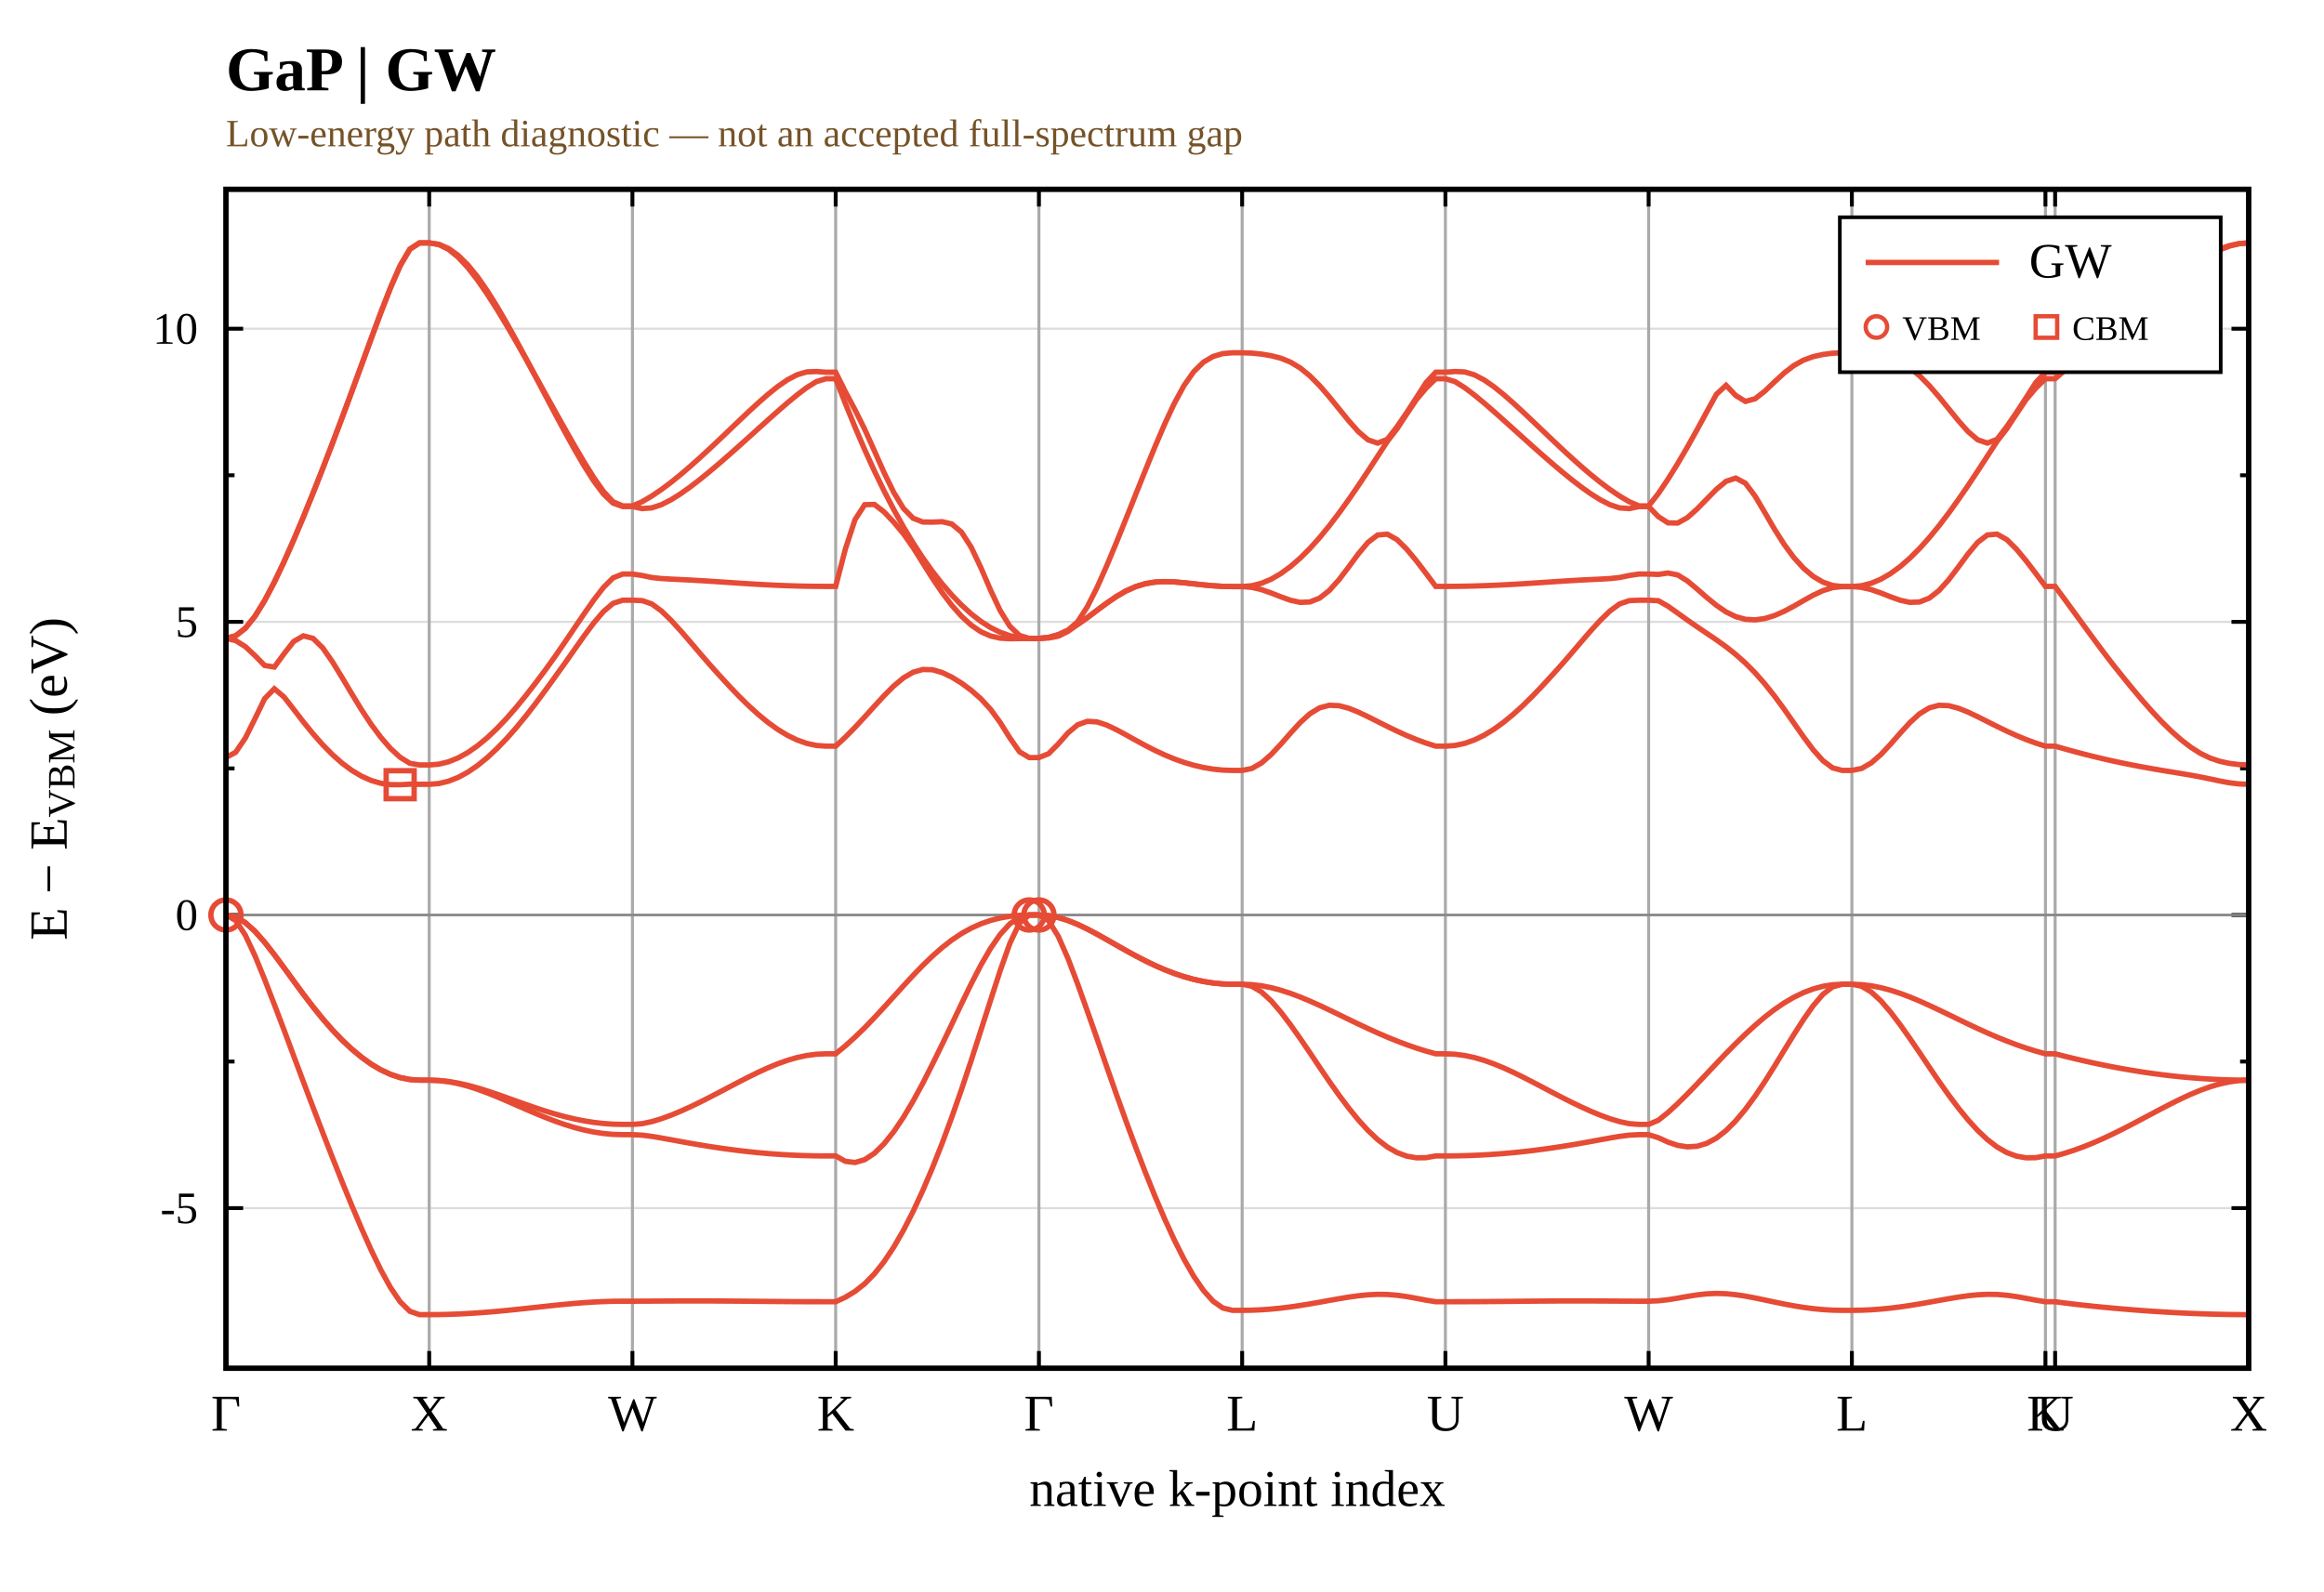
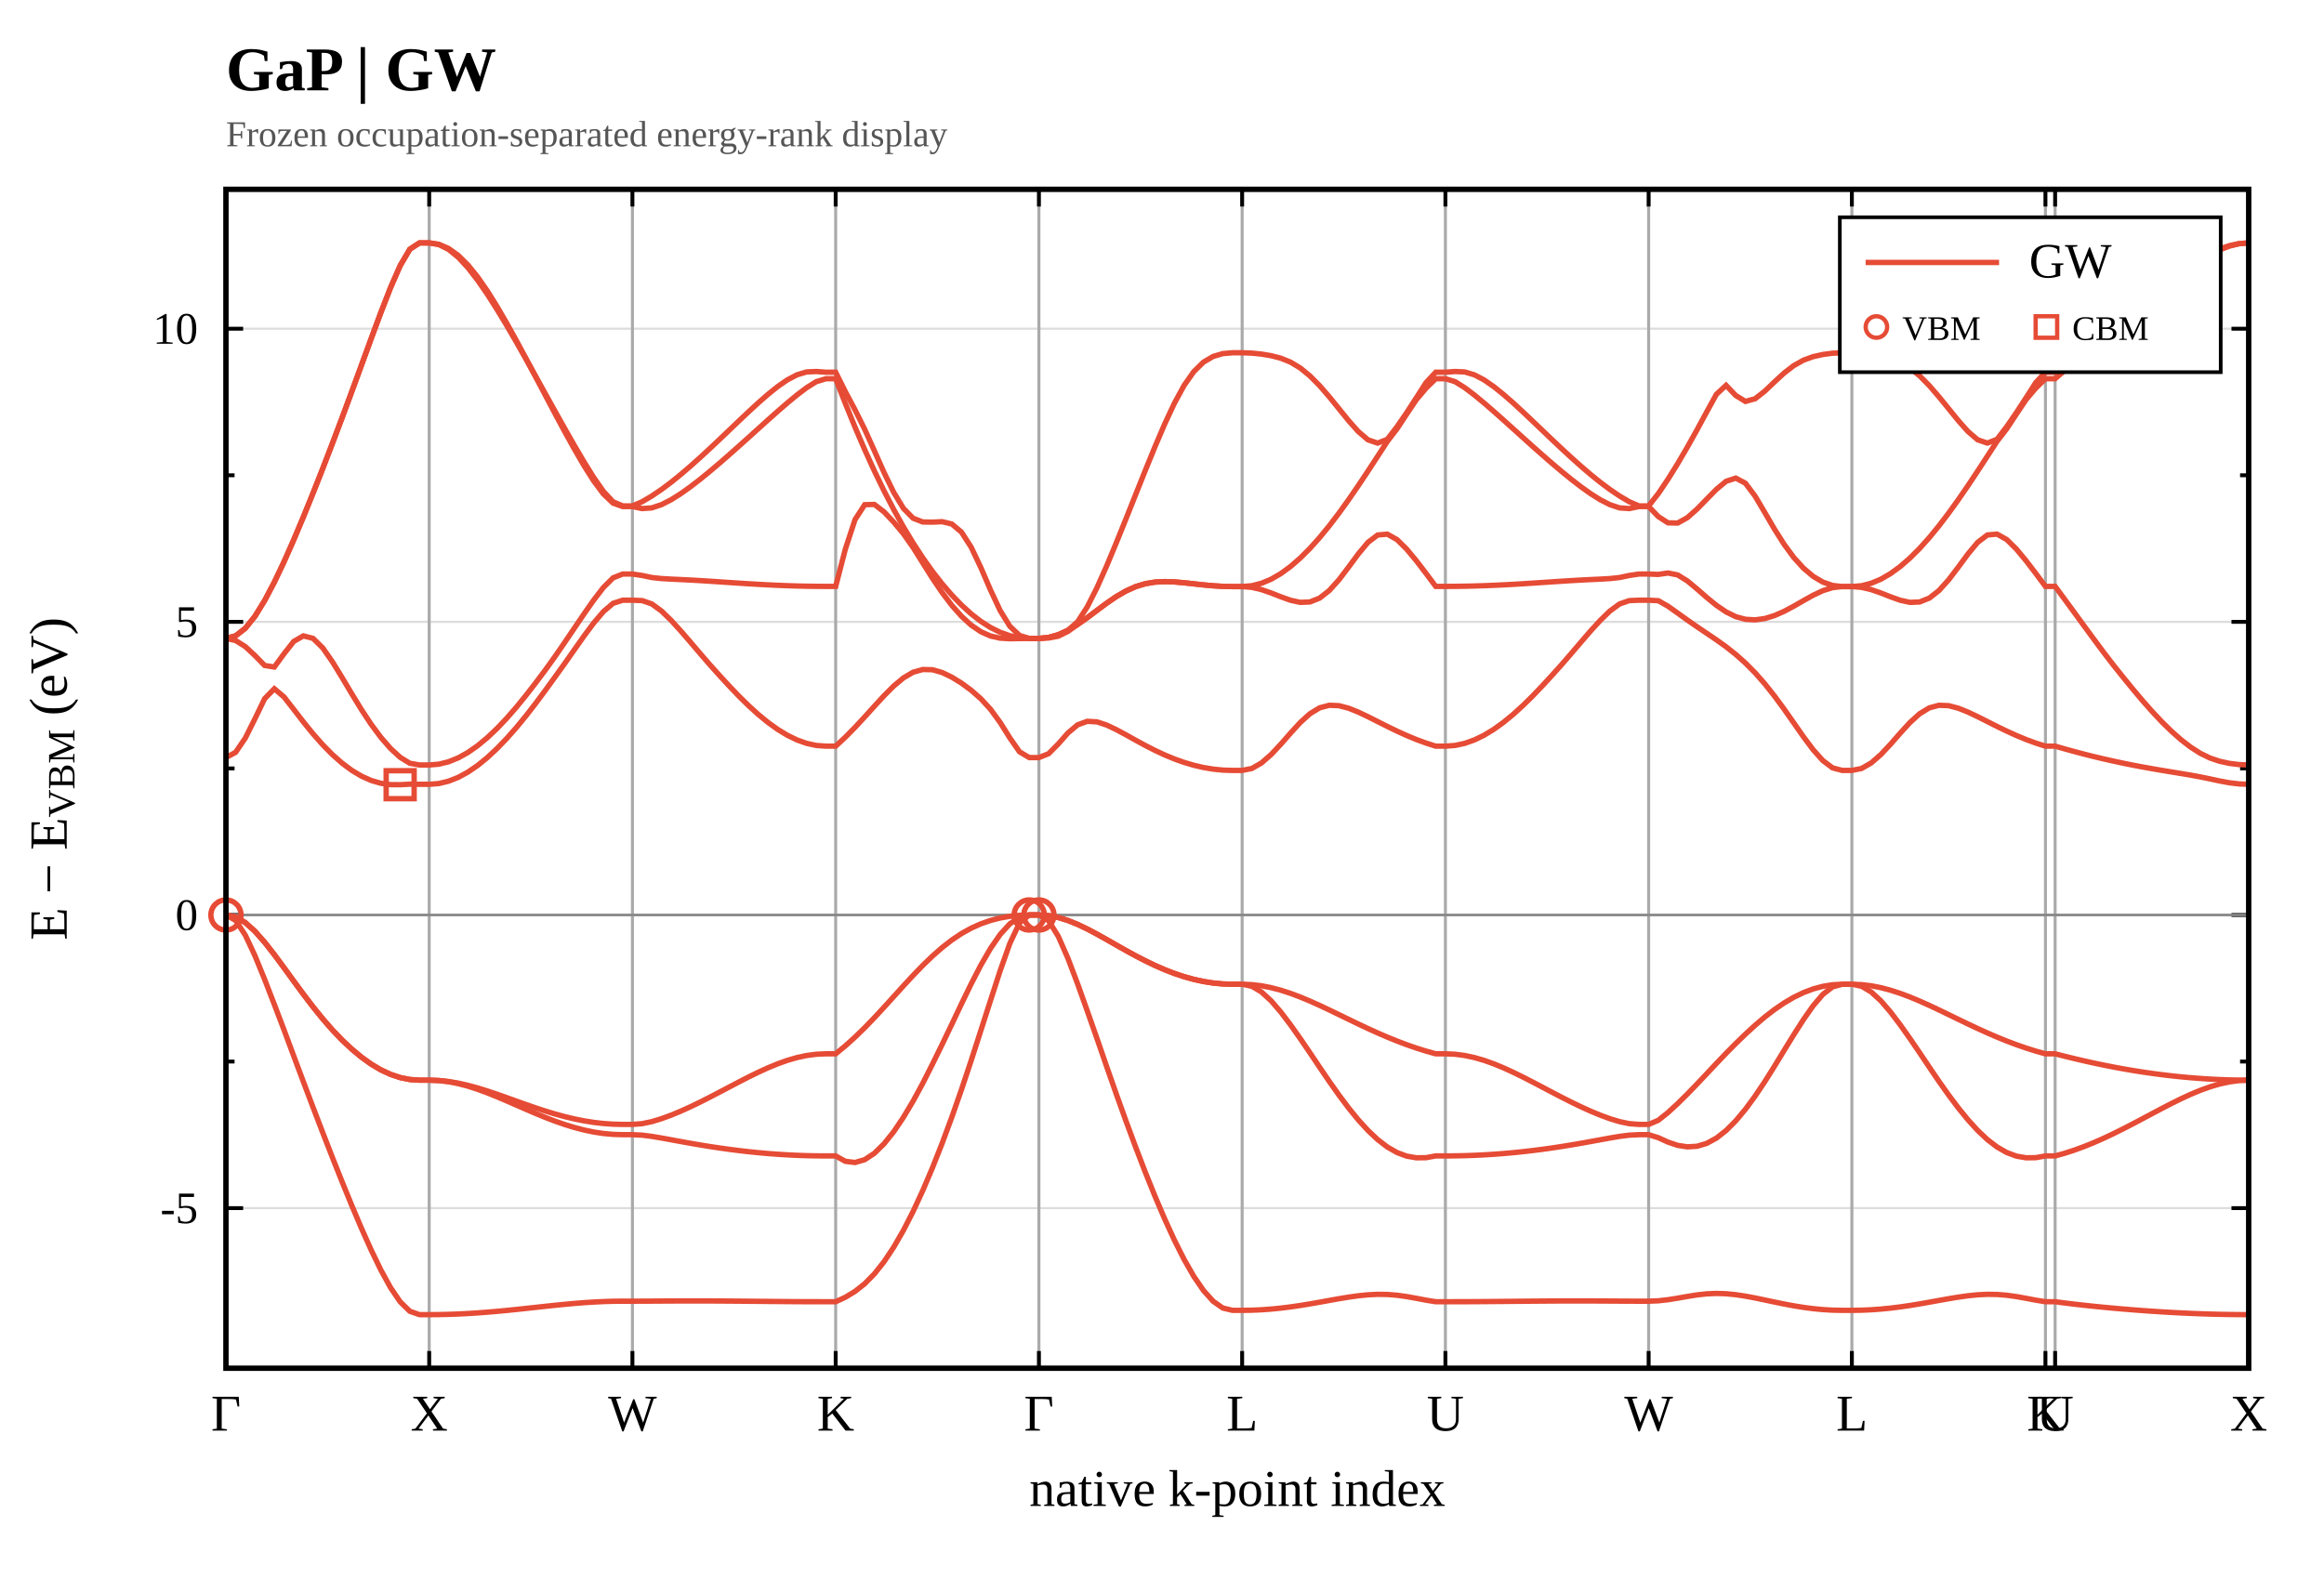
<svg xmlns="http://www.w3.org/2000/svg" width="1080" height="740" viewBox="0 0 1080 740">
  <rect width="100%" height="100%" fill="white" />
  <text x="105" y="42" font-family="Times New Roman, DejaVu Serif, serif" font-size="29" font-weight="bold">GaP | GW</text>
  <defs>
    <clipPath id="frontier-clip">
      <rect x="105" y="88" width="940" height="548" />
    </clipPath>
  </defs>
-   <text id="diagnostic-warning" x="105" y="68" font-family="Times New Roman, DejaVu Serif, serif" font-size="18" fill="#755328">Low-energy path diagnostic — not an accepted full-spectrum gap</text>
+   <text x="105" y="68" font-family="Times New Roman, DejaVu Serif, serif" font-size="17" fill="#555555">Frozen occupation-separated energy-rank display</text>
  <line x1="105" y1="561.574" x2="1045" y2="561.574" stroke="#dddddd" stroke-width="1" />
  <text x="92" y="568.574" text-anchor="end" font-family="Times New Roman, DejaVu Serif, serif" font-size="21">-5</text>
  <line x1="105" y1="561.574" x2="113" y2="561.574" stroke="black" stroke-width="1.8" />
  <line x1="1045" y1="561.574" x2="1037" y2="561.574" stroke="black" stroke-width="1.8" />
  <line x1="105" y1="493.444" x2="109" y2="493.444" stroke="black" stroke-width="1.8" />
  <line x1="1045" y1="493.444" x2="1041" y2="493.444" stroke="black" stroke-width="1.8" />
  <line x1="105" y1="425.315" x2="1045" y2="425.315" stroke="#dddddd" stroke-width="1" />
  <text x="92" y="432.315" text-anchor="end" font-family="Times New Roman, DejaVu Serif, serif" font-size="21">0</text>
  <line x1="105" y1="425.315" x2="113" y2="425.315" stroke="black" stroke-width="1.8" />
  <line x1="1045" y1="425.315" x2="1037" y2="425.315" stroke="black" stroke-width="1.8" />
  <line x1="105" y1="357.185" x2="109" y2="357.185" stroke="black" stroke-width="1.8" />
  <line x1="1045" y1="357.185" x2="1041" y2="357.185" stroke="black" stroke-width="1.8" />
  <line x1="105" y1="289.055" x2="1045" y2="289.055" stroke="#dddddd" stroke-width="1" />
  <text x="92" y="296.055" text-anchor="end" font-family="Times New Roman, DejaVu Serif, serif" font-size="21">5</text>
  <line x1="105" y1="289.055" x2="113" y2="289.055" stroke="black" stroke-width="1.8" />
  <line x1="1045" y1="289.055" x2="1037" y2="289.055" stroke="black" stroke-width="1.8" />
  <line x1="105" y1="220.926" x2="109" y2="220.926" stroke="black" stroke-width="1.8" />
  <line x1="1045" y1="220.926" x2="1041" y2="220.926" stroke="black" stroke-width="1.8" />
  <line x1="105" y1="152.796" x2="1045" y2="152.796" stroke="#dddddd" stroke-width="1" />
  <text x="92" y="159.796" text-anchor="end" font-family="Times New Roman, DejaVu Serif, serif" font-size="21">10</text>
  <line x1="105" y1="152.796" x2="113" y2="152.796" stroke="black" stroke-width="1.8" />
  <line x1="1045" y1="152.796" x2="1037" y2="152.796" stroke="black" stroke-width="1.8" />
  <line x1="105.000" y1="88" x2="105.000" y2="636" stroke="#aaaaaa" stroke-width="1.4" />
  <text x="105.000" y="665" text-anchor="middle" font-family="Times New Roman, DejaVu Serif, serif" font-size="24">Γ</text>
  <line x1="105.000" y1="88" x2="105.000" y2="96" stroke="black" stroke-width="1.8" />
  <line x1="105.000" y1="636" x2="105.000" y2="628" stroke="black" stroke-width="1.8" />
  <line x1="199.450" y1="88" x2="199.450" y2="636" stroke="#aaaaaa" stroke-width="1.4" />
  <text x="199.450" y="665" text-anchor="middle" font-family="Times New Roman, DejaVu Serif, serif" font-size="24">X</text>
  <line x1="199.450" y1="88" x2="199.450" y2="96" stroke="black" stroke-width="1.8" />
  <line x1="199.450" y1="636" x2="199.450" y2="628" stroke="black" stroke-width="1.8" />
  <line x1="293.900" y1="88" x2="293.900" y2="636" stroke="#aaaaaa" stroke-width="1.4" />
  <text x="293.900" y="665" text-anchor="middle" font-family="Times New Roman, DejaVu Serif, serif" font-size="24">W</text>
  <line x1="293.900" y1="88" x2="293.900" y2="96" stroke="black" stroke-width="1.8" />
  <line x1="293.900" y1="636" x2="293.900" y2="628" stroke="black" stroke-width="1.8" />
  <line x1="388.349" y1="88" x2="388.349" y2="636" stroke="#aaaaaa" stroke-width="1.4" />
  <text x="388.349" y="665" text-anchor="middle" font-family="Times New Roman, DejaVu Serif, serif" font-size="24">K</text>
  <line x1="388.349" y1="88" x2="388.349" y2="96" stroke="black" stroke-width="1.8" />
  <line x1="388.349" y1="636" x2="388.349" y2="628" stroke="black" stroke-width="1.8" />
  <line x1="482.799" y1="88" x2="482.799" y2="636" stroke="#aaaaaa" stroke-width="1.4" />
  <text x="482.799" y="665" text-anchor="middle" font-family="Times New Roman, DejaVu Serif, serif" font-size="24">Γ</text>
  <line x1="482.799" y1="88" x2="482.799" y2="96" stroke="black" stroke-width="1.8" />
  <line x1="482.799" y1="636" x2="482.799" y2="628" stroke="black" stroke-width="1.8" />
  <line x1="577.249" y1="88" x2="577.249" y2="636" stroke="#aaaaaa" stroke-width="1.4" />
  <text x="577.249" y="665" text-anchor="middle" font-family="Times New Roman, DejaVu Serif, serif" font-size="24">L</text>
  <line x1="577.249" y1="88" x2="577.249" y2="96" stroke="black" stroke-width="1.8" />
  <line x1="577.249" y1="636" x2="577.249" y2="628" stroke="black" stroke-width="1.8" />
  <line x1="671.699" y1="88" x2="671.699" y2="636" stroke="#aaaaaa" stroke-width="1.4" />
  <text x="671.699" y="665" text-anchor="middle" font-family="Times New Roman, DejaVu Serif, serif" font-size="24">U</text>
  <line x1="671.699" y1="88" x2="671.699" y2="96" stroke="black" stroke-width="1.8" />
  <line x1="671.699" y1="636" x2="671.699" y2="628" stroke="black" stroke-width="1.8" />
  <line x1="766.148" y1="88" x2="766.148" y2="636" stroke="#aaaaaa" stroke-width="1.4" />
  <text x="766.148" y="665" text-anchor="middle" font-family="Times New Roman, DejaVu Serif, serif" font-size="24">W</text>
  <line x1="766.148" y1="88" x2="766.148" y2="96" stroke="black" stroke-width="1.8" />
  <line x1="766.148" y1="636" x2="766.148" y2="628" stroke="black" stroke-width="1.8" />
  <line x1="860.598" y1="88" x2="860.598" y2="636" stroke="#aaaaaa" stroke-width="1.4" />
  <text x="860.598" y="665" text-anchor="middle" font-family="Times New Roman, DejaVu Serif, serif" font-size="24">L</text>
  <line x1="860.598" y1="88" x2="860.598" y2="96" stroke="black" stroke-width="1.8" />
  <line x1="860.598" y1="636" x2="860.598" y2="628" stroke="black" stroke-width="1.8" />
  <line x1="950.550" y1="88" x2="950.550" y2="636" stroke="#aaaaaa" stroke-width="1.4" />
  <text x="950.550" y="665" text-anchor="middle" font-family="Times New Roman, DejaVu Serif, serif" font-size="24">K</text>
  <line x1="950.550" y1="88" x2="950.550" y2="96" stroke="black" stroke-width="1.8" />
  <line x1="950.550" y1="636" x2="950.550" y2="628" stroke="black" stroke-width="1.8" />
  <line x1="955.048" y1="88" x2="955.048" y2="636" stroke="#aaaaaa" stroke-width="1.4" />
  <text x="955.048" y="665" text-anchor="middle" font-family="Times New Roman, DejaVu Serif, serif" font-size="24">U</text>
  <line x1="955.048" y1="88" x2="955.048" y2="96" stroke="black" stroke-width="1.8" />
  <line x1="955.048" y1="636" x2="955.048" y2="628" stroke="black" stroke-width="1.8" />
  <line x1="1045.000" y1="88" x2="1045.000" y2="636" stroke="#aaaaaa" stroke-width="1.4" />
  <text x="1045.000" y="665" text-anchor="middle" font-family="Times New Roman, DejaVu Serif, serif" font-size="24">X</text>
  <line x1="1045.000" y1="88" x2="1045.000" y2="96" stroke="black" stroke-width="1.8" />
  <line x1="1045.000" y1="636" x2="1045.000" y2="628" stroke="black" stroke-width="1.8" />
  <line x1="105" y1="425.315" x2="1045" y2="425.315" stroke="#888888" stroke-width="1.2" />
  <path id="GW-rank-1" d="M105.000,425.315 L109.498,427.827 L113.995,434.681 L118.493,444.280 L122.990,455.287 L127.488,466.918 L131.986,478.737 L136.483,490.820 L140.981,502.841 L145.478,514.736 L149.976,526.474 L154.474,538.020 L158.971,549.330 L163.469,560.336 L167.967,570.940 L172.464,580.994 L176.962,590.282 L181.459,598.477 L185.957,605.103 L190.455,609.521 L194.952,611.091 L199.450,611.091 L203.947,611.058 L208.445,610.958 L212.943,610.794 L217.440,610.568 L221.938,610.285 L226.435,609.947 L230.933,609.563 L235.431,609.137 L239.928,608.680 L244.426,608.201 L248.923,607.710 L253.421,607.220 L257.919,606.743 L262.416,606.293 L266.914,605.882 L271.411,605.524 L275.909,605.232 L280.407,605.015 L284.904,604.881 L289.402,604.836 L293.900,604.836 L298.397,604.826 L302.895,604.804 L307.392,604.776 L311.890,604.751 L316.388,604.732 L320.885,604.722 L325.383,604.722 L329.880,604.734 L334.378,604.755 L338.876,604.784 L343.373,604.820 L347.871,604.860 L352.368,604.903 L356.866,604.945 L361.364,604.984 L365.861,605.019 L370.359,605.049 L374.856,605.071 L379.354,605.084 L383.852,605.089 L388.349,605.089 L392.847,603.010 L397.344,600.290 L401.842,596.718 L406.340,592.137 L410.837,586.470 L415.335,579.713 L419.833,571.907 L424.330,563.116 L428.828,553.402 L433.325,542.827 L437.823,531.443 L442.321,519.303 L446.818,506.460 L451.316,492.978 L455.813,479.016 L460.311,465.031 L464.809,451.171 L469.306,438.508 L473.804,428.968 L478.301,425.315 L482.799,425.315 L487.297,427.974 L491.794,435.236 L496.292,445.490 L500.789,457.350 L505.287,469.950 L509.785,482.749 L514.282,495.775 L518.780,508.613 L523.278,521.139 L527.775,533.282 L532.273,544.970 L536.770,556.128 L541.268,566.667 L545.766,576.475 L550.263,585.406 L554.761,593.274 L559.258,599.848 L563.756,604.854 L568.254,608.010 L572.751,609.092 L577.249,609.092 L581.746,609.025 L586.244,608.827 L590.742,608.500 L595.239,608.052 L599.737,607.493 L604.234,606.836 L608.732,606.100 L613.230,605.309 L617.727,604.493 L622.225,603.691 L626.722,602.949 L631.220,602.321 L635.718,601.868 L640.215,601.650 L644.713,601.713 L649.211,602.072 L653.708,602.698 L658.206,603.505 L662.703,604.358 L667.201,605.089 L671.699,605.089 L676.196,605.085 L680.694,605.072 L685.191,605.050 L689.689,605.021 L694.187,604.986 L698.684,604.947 L703.182,604.905 L707.679,604.862 L712.177,604.822 L716.675,604.786 L721.172,604.756 L725.670,604.734 L730.167,604.723 L734.665,604.722 L739.163,604.732 L743.660,604.751 L748.158,604.776 L752.656,604.803 L757.153,604.826 L761.651,604.836 L766.148,604.836 L770.646,604.657 L775.144,604.155 L779.641,603.433 L784.139,602.634 L788.636,601.919 L793.134,601.422 L797.632,601.231 L802.129,601.372 L806.627,601.815 L811.124,602.499 L815.622,603.345 L820.120,604.278 L824.617,605.232 L829.115,606.151 L833.612,606.991 L838.110,607.718 L842.608,608.307 L847.105,608.740 L851.603,609.003 L856.100,609.092 L860.598,609.092 L865.096,609.026 L869.593,608.827 L874.091,608.501 L878.589,608.052 L883.086,607.492 L887.584,606.835 L892.081,606.098 L896.579,605.305 L901.077,604.489 L905.574,603.687 L910.072,602.944 L914.569,602.317 L919.067,601.866 L923.565,601.648 L928.062,601.712 L932.560,602.071 L937.057,602.698 L941.555,603.506 L946.053,604.358 L950.550,605.089 L955.048,605.089 L959.545,605.677 L964.043,606.223 L968.541,606.732 L973.038,607.209 L977.536,607.656 L982.033,608.076 L986.531,608.470 L991.029,608.839 L995.526,609.182 L1000.024,609.500 L1004.522,609.792 L1009.019,610.057 L1013.517,610.294 L1018.014,610.501 L1022.512,610.679 L1027.010,610.826 L1031.507,610.941 L1036.005,611.024 L1040.502,611.074 L1045.000,611.091" fill="none" stroke="#E64B35" stroke-width="2.5" clip-path="url(#frontier-clip)" />
  <path id="GW-rank-2" d="M105.000,425.315 L109.498,426.232 L113.995,428.868 L118.493,432.920 L122.990,438.003 L127.488,443.747 L131.986,449.836 L136.483,456.027 L140.981,462.136 L145.478,468.028 L149.976,473.597 L154.474,478.758 L158.971,483.446 L163.469,487.656 L167.967,491.399 L172.464,494.629 L176.962,497.300 L181.459,499.392 L185.957,500.893 L190.455,501.796 L194.952,502.097 L199.450,502.097 L203.947,502.282 L208.445,502.828 L212.943,503.712 L217.440,504.899 L221.938,506.345 L226.435,508.000 L230.933,509.810 L235.431,511.723 L239.928,513.687 L244.426,515.655 L248.923,517.581 L253.421,519.424 L257.919,521.146 L262.416,522.714 L266.914,524.096 L271.411,525.265 L275.909,526.200 L280.407,526.882 L284.904,527.296 L289.402,527.435 L293.900,527.435 L298.397,527.654 L302.895,528.230 L307.392,528.987 L311.890,529.807 L316.388,530.635 L320.885,531.441 L325.383,532.213 L329.880,532.942 L334.378,533.621 L338.876,534.249 L343.373,534.823 L347.871,535.340 L352.368,535.799 L356.866,536.199 L361.364,536.538 L365.861,536.818 L370.359,537.035 L374.856,537.191 L379.354,537.284 L383.852,537.316 L388.349,537.316 L392.847,539.816 L397.344,540.364 L401.842,539.053 L406.340,536.079 L410.837,531.669 L415.335,526.039 L419.833,519.374 L424.330,511.830 L428.828,503.544 L433.325,494.658 L437.823,485.485 L442.321,476.099 L446.818,466.612 L451.316,457.353 L455.813,448.652 L460.311,440.860 L464.809,434.338 L469.306,429.416 L473.804,426.354 L478.301,425.315 L482.799,425.315 L487.297,425.611 L491.794,426.481 L496.292,427.867 L500.789,429.684 L505.287,431.835 L509.785,434.218 L514.282,436.736 L518.780,439.304 L523.278,441.847 L527.775,444.306 L532.273,446.634 L536.770,448.793 L541.268,450.754 L545.766,452.494 L550.263,453.996 L554.761,455.244 L559.258,456.227 L563.756,456.936 L568.254,457.364 L572.751,457.507 L577.249,457.507 L581.746,458.435 L586.244,461.109 L590.742,465.241 L595.239,470.462 L599.737,476.403 L604.234,482.751 L608.732,489.347 L613.230,496.059 L617.727,502.667 L622.225,509.024 L626.722,515.017 L631.220,520.537 L635.718,525.473 L640.215,529.713 L644.713,533.160 L649.211,535.738 L653.708,537.410 L658.206,538.188 L662.703,538.128 L667.201,537.316 L671.699,537.316 L676.196,537.285 L680.694,537.191 L685.191,537.036 L689.689,536.818 L694.187,536.539 L698.684,536.200 L703.182,535.800 L707.679,535.341 L712.177,534.823 L716.675,534.250 L721.172,533.622 L725.670,532.942 L730.167,532.213 L734.665,531.442 L739.163,530.635 L743.660,529.807 L748.158,528.987 L752.656,528.230 L757.153,527.654 L761.651,527.435 L766.148,527.435 L770.646,528.843 L775.144,530.889 L779.641,532.401 L784.139,533.098 L788.636,532.825 L793.134,531.484 L797.632,529.040 L802.129,525.522 L806.627,521.013 L811.124,515.632 L815.622,509.513 L820.120,502.799 L824.617,495.643 L829.115,488.254 L833.612,480.945 L838.110,473.910 L842.608,467.491 L847.105,462.234 L851.603,458.739 L856.100,457.507 L860.598,457.507 L865.096,458.434 L869.593,461.108 L874.091,465.241 L878.589,470.462 L883.086,476.403 L887.584,482.751 L892.081,489.347 L896.579,496.060 L901.077,502.668 L905.574,509.024 L910.072,515.017 L914.569,520.537 L919.067,525.471 L923.565,529.712 L928.062,533.158 L932.560,535.736 L937.057,537.408 L941.555,538.187 L946.053,538.128 L950.550,537.316 L955.048,537.316 L959.545,536.056 L964.043,534.596 L968.541,532.947 L973.038,531.124 L977.536,529.142 L982.033,527.023 L986.531,524.790 L991.029,522.471 L995.526,520.096 L1000.024,517.698 L1004.522,515.315 L1009.019,512.990 L1013.517,510.766 L1018.014,508.693 L1022.512,506.822 L1027.010,505.201 L1031.507,503.881 L1036.005,502.903 L1040.502,502.301 L1045.000,502.097" fill="none" stroke="#E64B35" stroke-width="2.5" clip-path="url(#frontier-clip)" />
  <path id="GW-rank-3" d="M105.000,425.315 L109.498,426.232 L113.995,428.868 L118.493,432.919 L122.990,438.003 L127.488,443.747 L131.986,449.836 L136.483,456.027 L140.981,462.136 L145.478,468.027 L149.976,473.597 L154.474,478.758 L158.971,483.445 L163.469,487.656 L167.967,491.399 L172.464,494.629 L176.962,497.300 L181.459,499.391 L185.957,500.892 L190.455,501.796 L194.952,502.097 L199.450,502.097 L203.947,502.255 L208.445,502.722 L212.943,503.475 L217.440,504.484 L221.938,505.708 L226.435,507.100 L230.933,508.613 L235.431,510.200 L239.928,511.816 L244.426,513.420 L248.923,514.975 L253.421,516.448 L257.919,517.811 L262.416,519.039 L266.914,520.112 L271.411,521.012 L275.909,521.726 L280.407,522.243 L284.904,522.557 L289.402,522.662 L293.900,522.662 L298.397,522.319 L302.895,521.374 L307.392,520.011 L311.890,518.360 L316.388,516.492 L320.885,514.454 L325.383,512.280 L329.880,510.006 L334.378,507.665 L338.876,505.296 L343.373,502.935 L347.871,500.629 L352.368,498.423 L356.866,496.367 L361.364,494.511 L365.861,492.907 L370.359,491.602 L374.856,490.637 L379.354,490.045 L383.852,489.845 L388.349,489.845 L392.847,486.148 L397.344,482.103 L401.842,477.727 L406.340,473.064 L410.837,468.201 L415.335,463.236 L419.833,458.272 L424.330,453.413 L428.828,448.761 L433.325,444.415 L437.823,440.460 L442.321,436.958 L446.818,433.948 L451.316,431.443 L455.813,429.425 L460.311,427.861 L464.809,426.708 L469.306,425.921 L473.804,425.464 L478.301,425.315 L482.799,425.315 L487.297,425.611 L491.794,426.481 L496.292,427.867 L500.789,429.684 L505.287,431.835 L509.785,434.218 L514.282,436.736 L518.780,439.303 L523.278,441.847 L527.775,444.306 L532.273,446.634 L536.770,448.793 L541.268,450.754 L545.766,452.494 L550.263,453.996 L554.761,455.244 L559.258,456.227 L563.756,456.936 L568.254,457.364 L572.751,457.507 L577.249,457.507 L581.746,457.688 L586.244,458.227 L590.742,459.105 L595.239,460.293 L599.737,461.755 L604.234,463.447 L608.732,465.326 L613.230,467.347 L617.727,469.463 L622.225,471.634 L626.722,473.820 L631.220,475.988 L635.718,478.105 L640.215,480.144 L644.713,482.085 L649.211,483.911 L653.708,485.612 L658.206,487.176 L662.703,488.591 L667.201,489.845 L671.699,489.845 L676.196,490.044 L680.694,490.636 L685.191,491.600 L689.689,492.904 L694.187,494.509 L698.684,496.364 L703.182,498.421 L707.679,500.628 L712.177,502.934 L716.675,505.295 L721.172,507.665 L725.670,510.006 L730.167,512.281 L734.665,514.454 L739.163,516.493 L743.660,518.361 L748.158,520.012 L752.656,521.374 L757.153,522.319 L761.651,522.662 L766.148,522.662 L770.646,520.742 L775.144,517.143 L779.641,513.000 L784.139,508.546 L788.636,503.894 L793.134,499.129 L797.632,494.340 L802.129,489.629 L806.627,485.082 L811.124,480.723 L815.622,476.592 L820.120,472.756 L824.617,469.277 L829.115,466.201 L833.612,463.565 L838.110,461.391 L842.608,459.693 L847.105,458.479 L851.603,457.750 L856.100,457.507 L860.598,457.507 L865.096,457.688 L869.593,458.227 L874.091,459.105 L878.589,460.293 L883.086,461.754 L887.584,463.447 L892.081,465.327 L896.579,467.347 L901.077,469.464 L905.574,471.635 L910.072,473.821 L914.569,475.989 L919.067,478.105 L923.565,480.144 L928.062,482.084 L932.560,483.910 L937.057,485.611 L941.555,487.175 L946.053,488.590 L950.550,489.845 L955.048,489.845 L959.545,490.991 L964.043,492.090 L968.541,493.140 L973.038,494.138 L977.536,495.081 L982.033,495.969 L986.531,496.801 L991.029,497.575 L995.526,498.290 L1000.024,498.945 L1004.522,499.540 L1009.019,500.074 L1013.517,500.546 L1018.014,500.957 L1022.512,501.304 L1027.010,501.590 L1031.507,501.812 L1036.005,501.971 L1040.502,502.066 L1045.000,502.097" fill="none" stroke="#E64B35" stroke-width="2.5" clip-path="url(#frontier-clip)" />
  <path id="GW-rank-4" d="M105.000,352.146 L109.498,349.701 L113.995,343.075 L118.493,334.068 L122.990,324.762 L127.488,320.152 L131.986,323.961 L136.483,329.731 L140.981,335.561 L145.478,341.097 L149.976,346.190 L154.474,350.754 L158.971,354.732 L163.469,358.082 L167.967,360.774 L172.464,362.781 L176.962,364.092 L181.459,364.722 L185.957,364.756 L190.455,364.510 L194.952,364.574 L199.450,364.574 L203.947,364.211 L208.445,363.130 L212.943,361.350 L217.440,358.902 L221.938,355.828 L226.435,352.172 L230.933,347.986 L235.431,343.320 L239.928,338.227 L244.426,332.757 L248.923,326.962 L253.421,320.901 L257.919,314.678 L262.416,308.423 L266.914,302.011 L271.411,295.633 L275.909,289.588 L280.407,284.291 L284.904,280.447 L289.402,278.996 L293.900,278.996 L298.397,279.181 L302.895,280.722 L307.392,284.010 L311.890,288.373 L316.388,293.303 L320.885,298.504 L325.383,303.789 L329.880,308.983 L334.378,313.992 L338.876,318.878 L343.373,323.579 L347.871,328.005 L352.368,332.091 L356.866,335.780 L361.364,339.019 L365.861,341.756 L370.359,343.944 L374.856,345.540 L379.354,346.512 L383.852,346.838 L388.349,346.838 L392.847,342.664 L397.344,338.100 L401.842,333.252 L406.340,328.273 L410.837,323.381 L415.335,318.874 L419.833,315.116 L424.330,312.475 L428.828,311.205 L433.325,311.321 L437.823,312.609 L442.321,314.762 L446.818,317.538 L451.316,320.847 L455.813,324.797 L460.311,329.690 L464.809,335.853 L469.306,343.032 L473.804,349.475 L478.301,352.146 L482.799,352.146 L487.297,350.345 L491.794,345.823 L496.292,340.700 L500.789,336.921 L505.287,335.300 L509.785,335.555 L514.282,337.025 L518.780,339.157 L523.278,341.587 L527.775,344.093 L532.273,346.536 L536.770,348.832 L541.268,350.927 L545.766,352.787 L550.263,354.390 L554.761,355.719 L559.258,356.763 L563.756,357.514 L568.254,357.967 L572.751,358.118 L577.249,358.118 L581.746,357.217 L586.244,354.635 L590.742,350.710 L595.239,345.909 L599.737,340.766 L604.234,335.857 L608.732,331.777 L613.230,329.032 L617.727,327.835 L622.225,328.019 L626.722,329.205 L631.220,331.009 L635.718,333.142 L640.215,335.406 L644.713,337.671 L649.211,339.852 L653.708,341.892 L658.206,343.751 L662.703,345.405 L667.201,346.838 L671.699,346.838 L676.196,346.511 L680.694,345.539 L685.191,343.943 L689.689,341.755 L694.187,339.017 L698.684,335.778 L703.182,332.088 L707.679,328.003 L712.177,323.577 L716.675,318.877 L721.172,313.992 L725.670,308.988 L730.167,303.798 L734.665,298.514 L739.163,293.312 L743.660,288.382 L748.158,284.017 L752.656,280.727 L757.153,279.183 L761.651,278.996 L766.148,278.996 L770.646,279.230 L775.144,281.792 L779.641,284.979 L784.139,288.209 L788.636,291.337 L793.134,294.369 L797.632,297.409 L802.129,300.631 L806.627,304.201 L811.124,308.207 L815.622,312.740 L820.120,317.856 L824.617,323.516 L829.115,329.636 L833.612,336.056 L838.110,342.494 L842.608,348.515 L847.105,353.540 L851.603,356.920 L856.100,358.118 L860.598,358.118 L865.096,357.216 L869.593,354.634 L874.091,350.708 L878.589,345.907 L883.086,340.764 L887.584,335.856 L892.081,331.778 L896.579,329.035 L901.077,327.838 L905.574,328.022 L910.072,329.207 L914.569,331.011 L919.067,333.142 L923.565,335.406 L928.062,337.670 L932.560,339.851 L937.057,341.890 L941.555,343.750 L946.053,345.405 L950.550,346.838 L955.048,346.838 L959.545,348.129 L964.043,349.368 L968.541,350.552 L973.038,351.681 L977.536,352.753 L982.033,353.769 L986.531,354.729 L991.029,355.635 L995.526,356.490 L1000.024,357.298 L1004.522,358.067 L1009.019,358.809 L1013.517,359.546 L1018.014,360.307 L1022.512,361.135 L1027.010,362.058 L1031.507,363.025 L1036.005,363.858 L1040.502,364.393 L1045.000,364.574" fill="none" stroke="#E64B35" stroke-width="2.5" clip-path="url(#frontier-clip)" />
  <path id="GW-rank-5" d="M105.000,296.756 L109.498,297.747 L113.995,300.559 L118.493,304.737 L122.990,309.335 L127.488,310.062 L131.986,303.898 L136.483,298.174 L140.981,295.571 L145.478,296.747 L149.976,301.158 L154.474,307.610 L158.971,314.939 L163.469,322.492 L167.967,329.852 L172.464,336.660 L176.962,342.716 L181.459,347.889 L185.957,352.029 L190.455,354.793 L194.952,355.583 L199.450,355.583 L203.947,355.211 L208.445,354.103 L212.943,352.281 L217.440,349.780 L221.938,346.644 L226.435,342.921 L230.933,338.666 L235.431,333.930 L239.928,328.770 L244.426,323.243 L248.923,317.435 L253.421,311.450 L257.919,305.180 L262.416,298.633 L266.914,291.983 L271.411,285.356 L275.909,278.936 L280.407,273.091 L284.904,268.610 L289.402,266.831 L293.900,266.831 L298.397,267.501 L302.895,268.449 L307.392,268.934 L311.890,269.191 L316.388,269.401 L320.885,269.627 L325.383,269.883 L329.880,270.165 L334.378,270.463 L338.876,270.767 L343.373,271.066 L347.871,271.352 L352.368,271.619 L356.866,271.860 L361.364,272.070 L365.861,272.247 L370.359,272.387 L374.856,272.489 L379.354,272.550 L383.852,272.571 L388.349,272.571 L392.847,255.255 L397.344,241.535 L401.842,234.605 L406.340,234.474 L410.837,237.945 L415.335,242.704 L419.833,248.105 L424.330,254.493 L428.828,261.670 L433.325,268.813 L437.823,275.452 L442.321,281.375 L446.818,286.451 L451.316,290.570 L455.813,293.647 L460.311,295.642 L464.809,296.640 L469.306,296.905 L473.804,296.828 L478.301,296.756 L482.799,296.756 L487.297,296.561 L491.794,295.717 L496.292,293.497 L500.789,290.270 L505.287,287.109 L509.785,283.727 L514.282,280.379 L518.780,277.300 L523.278,274.690 L527.775,272.679 L532.273,271.319 L536.770,270.575 L541.268,270.347 L545.766,270.499 L550.263,270.889 L554.761,271.386 L559.258,271.880 L563.756,272.289 L568.254,272.557 L572.751,272.652 L577.249,272.652 L581.746,273.024 L586.244,274.081 L590.742,275.640 L595.239,277.414 L599.737,279.022 L604.234,279.995 L608.732,279.812 L613.230,278.029 L617.727,274.503 L622.225,269.507 L626.722,263.600 L631.220,257.494 L635.718,252.112 L640.215,248.686 L644.713,248.293 L649.211,250.826 L653.708,255.256 L658.206,260.672 L662.703,266.540 L667.201,272.571 L671.699,272.571 L676.196,272.551 L680.694,272.489 L685.191,272.388 L689.689,272.248 L694.187,272.072 L698.684,271.861 L703.182,271.621 L707.679,271.355 L712.177,271.069 L716.675,270.770 L721.172,270.467 L725.670,270.170 L730.167,269.888 L734.665,269.632 L739.163,269.406 L743.660,269.196 L748.158,268.937 L752.656,268.452 L757.153,267.503 L761.651,266.831 L766.148,266.831 L770.646,267.010 L775.144,266.352 L779.641,267.249 L784.139,270.028 L788.636,273.766 L793.134,277.702 L797.632,281.370 L802.129,284.435 L806.627,286.644 L811.124,287.874 L815.622,288.133 L820.120,287.514 L824.617,286.143 L829.115,284.169 L833.612,281.772 L838.110,279.182 L842.608,276.675 L847.105,274.564 L851.603,273.151 L856.100,272.652 L860.598,272.652 L865.096,273.026 L869.593,274.085 L874.091,275.645 L878.589,277.420 L883.086,279.026 L887.584,279.998 L892.081,279.813 L896.579,278.028 L901.077,274.501 L905.574,269.505 L910.072,263.595 L914.569,257.486 L919.067,252.099 L923.565,248.668 L928.062,248.272 L932.560,250.805 L937.057,255.239 L941.555,260.660 L946.053,266.535 L950.550,272.571 L955.048,272.571 L959.545,278.666 L964.043,284.816 L968.541,290.975 L973.038,297.104 L977.536,303.159 L982.033,309.029 L986.531,314.643 L991.029,320.159 L995.526,325.514 L1000.024,330.616 L1004.522,335.406 L1009.019,339.827 L1013.517,343.814 L1018.014,347.288 L1022.512,350.158 L1027.010,352.348 L1031.507,353.862 L1036.005,354.835 L1040.502,355.396 L1045.000,355.583" fill="none" stroke="#E64B35" stroke-width="2.5" clip-path="url(#frontier-clip)" />
  <path id="GW-rank-6" d="M105.000,296.756 L109.498,295.557 L113.995,292.049 L118.493,286.448 L122.990,279.150 L127.488,270.605 L131.986,261.138 L136.483,250.978 L140.981,240.297 L145.478,229.211 L149.976,217.798 L154.474,206.116 L158.971,194.191 L163.469,182.057 L167.967,169.776 L172.464,157.466 L176.962,145.357 L181.459,133.805 L185.957,123.517 L190.455,115.855 L194.952,112.909 L199.450,112.909 L203.947,113.678 L208.445,115.938 L212.943,119.585 L217.440,124.420 L221.938,130.207 L226.435,136.720 L230.933,143.773 L235.431,151.222 L239.928,158.955 L244.426,166.881 L248.923,175.153 L253.421,183.710 L257.919,192.225 L262.416,200.603 L266.914,208.735 L271.411,216.468 L275.909,223.562 L280.407,229.601 L284.904,233.879 L289.402,235.468 L293.900,235.468 L298.397,236.402 L302.895,236.079 L307.392,234.586 L311.890,232.290 L316.388,229.452 L320.885,226.244 L325.383,222.771 L329.880,219.105 L334.378,215.294 L338.876,211.378 L343.373,207.385 L347.871,203.344 L352.368,199.283 L356.866,195.231 L361.364,191.229 L365.861,187.328 L370.359,183.610 L374.856,180.210 L379.354,177.402 L383.852,176.044 L388.349,176.044 L392.847,187.531 L397.344,198.554 L401.842,209.033 L406.340,218.918 L410.837,228.190 L415.335,236.849 L419.833,244.907 L424.330,252.379 L428.828,259.275 L433.325,265.607 L437.823,271.378 L442.321,276.592 L446.818,281.248 L451.316,285.335 L455.813,288.828 L460.311,291.693 L464.809,293.913 L469.306,295.494 L473.804,296.441 L478.301,296.756 L482.799,296.756 L487.297,296.319 L491.794,295.029 L496.292,292.971 L500.789,290.270 L505.287,287.109 L509.785,283.727 L514.282,280.378 L518.780,277.300 L523.278,274.689 L527.775,272.679 L532.273,271.318 L536.770,270.574 L541.268,270.346 L545.766,270.499 L550.263,270.889 L554.761,271.385 L559.258,271.879 L563.756,272.289 L568.254,272.557 L572.751,272.652 L577.249,272.652 L581.746,272.267 L586.244,271.117 L590.742,269.222 L595.239,266.612 L599.737,263.327 L604.234,259.414 L608.732,254.924 L613.230,249.910 L617.727,244.428 L622.225,238.533 L626.722,232.285 L631.220,225.745 L635.718,218.987 L640.215,212.095 L644.713,205.176 L649.211,199.330 L653.708,192.480 L658.206,185.779 L662.703,180.448 L667.201,176.044 L671.699,176.044 L676.196,177.410 L680.694,180.222 L685.191,183.626 L689.689,187.346 L694.187,191.248 L698.684,195.251 L703.182,199.302 L707.679,203.363 L712.177,207.402 L716.675,211.393 L721.172,215.307 L725.670,219.115 L730.167,222.780 L734.665,226.251 L739.163,229.459 L743.660,232.296 L748.158,234.592 L752.656,236.085 L757.153,236.406 L761.651,235.468 L766.148,235.468 L770.646,240.127 L775.144,243.034 L779.641,243.129 L784.139,240.633 L788.636,236.641 L793.134,232.034 L797.632,227.462 L802.129,223.730 L806.627,222.233 L811.124,224.619 L815.622,230.608 L820.120,238.215 L824.617,245.942 L829.115,253.038 L833.612,259.146 L838.110,264.115 L842.608,267.912 L847.105,270.569 L851.603,272.135 L856.100,272.652 L860.598,272.652 L865.096,272.265 L869.593,271.114 L874.091,269.217 L878.589,266.606 L883.086,263.319 L887.584,259.405 L892.081,254.913 L896.579,249.896 L901.077,244.410 L905.574,238.511 L910.072,232.257 L914.569,225.712 L919.067,218.948 L923.565,212.050 L928.062,205.125 L932.560,199.322 L937.057,192.472 L941.555,185.740 L946.053,180.426 L950.550,176.044 L955.048,176.044 L959.545,172.145 L964.043,168.214 L968.541,164.260 L973.038,160.288 L977.536,156.310 L982.033,152.377 L986.531,148.738 L991.029,145.082 L995.526,141.429 L1000.024,137.799 L1004.522,134.217 L1009.019,130.714 L1013.517,127.329 L1018.014,124.111 L1022.512,121.121 L1027.010,118.437 L1031.507,116.161 L1036.005,114.407 L1040.502,113.293 L1045.000,112.909" fill="none" stroke="#E64B35" stroke-width="2.5" clip-path="url(#frontier-clip)" />
  <path id="GW-rank-7" d="M105.000,296.756 L109.498,295.555 L113.995,292.044 L118.493,286.442 L122.990,279.147 L127.488,270.605 L131.986,261.134 L136.483,250.971 L140.981,240.288 L145.478,229.204 L149.976,217.798 L154.474,206.108 L158.971,194.175 L163.469,182.038 L167.967,169.763 L172.464,157.466 L176.962,145.338 L181.459,133.770 L185.957,123.480 L190.455,115.836 L194.952,112.909 L199.450,112.909 L203.947,113.554 L208.445,115.493 L212.943,118.715 L217.440,123.165 L221.938,128.719 L226.435,135.198 L230.933,142.402 L235.431,150.146 L239.928,158.270 L244.426,166.641 L248.923,174.928 L253.421,183.031 L257.919,191.132 L262.416,199.169 L266.914,207.070 L271.411,214.728 L275.909,221.960 L280.407,228.399 L284.904,233.255 L289.402,235.169 L293.900,235.169 L298.397,233.224 L302.895,230.566 L307.392,227.528 L311.890,224.163 L316.388,220.527 L320.885,216.673 L325.383,212.649 L329.880,208.498 L334.378,204.257 L338.876,199.966 L343.373,195.669 L347.871,191.416 L352.368,187.273 L356.866,183.329 L361.364,179.711 L365.861,176.597 L370.359,174.231 L374.856,172.886 L379.354,172.686 L383.852,173.024 L388.349,173.024 L392.847,182.061 L397.344,190.504 L401.842,199.566 L406.340,209.549 L410.837,219.669 L415.335,228.893 L419.833,236.307 L424.330,240.888 L428.828,242.637 L433.325,242.703 L437.823,242.497 L442.321,243.581 L446.818,247.353 L451.316,254.345 L455.813,263.833 L460.311,274.259 L464.809,283.858 L469.306,291.133 L473.804,295.385 L478.301,296.756 L482.799,296.756 L487.297,296.319 L491.794,295.029 L496.292,292.971 L500.789,289.020 L505.287,282.064 L509.785,273.174 L514.282,263.063 L518.780,252.268 L523.278,241.122 L527.775,229.836 L532.273,218.588 L536.770,207.570 L541.268,197.054 L545.766,187.423 L550.263,179.170 L554.761,172.757 L559.258,168.346 L563.756,165.694 L568.254,164.362 L572.751,163.985 L577.249,163.985 L581.746,164.140 L586.244,164.596 L590.742,165.346 L595.239,166.512 L599.737,168.337 L604.234,171.047 L608.732,174.723 L613.230,179.264 L617.727,184.449 L622.225,189.989 L626.722,195.530 L631.220,200.598 L635.718,204.448 L640.215,205.975 L644.713,204.211 L649.211,198.363 L653.708,191.828 L658.206,184.891 L662.703,177.842 L667.201,173.024 L671.699,173.024 L676.196,172.687 L680.694,172.891 L685.191,174.240 L689.689,176.608 L694.187,179.723 L698.684,183.343 L703.182,187.287 L707.679,191.430 L712.177,195.682 L716.675,199.978 L721.172,204.268 L725.670,208.507 L730.167,212.658 L734.665,216.681 L739.163,220.533 L743.660,224.168 L748.158,227.532 L752.656,230.568 L757.153,233.224 L761.651,235.169 L766.148,235.169 L770.646,229.432 L775.144,222.749 L779.641,215.520 L784.139,207.838 L788.636,199.782 L793.134,191.472 L797.632,183.297 L802.129,179.116 L806.627,183.838 L811.124,186.590 L815.622,185.356 L820.120,181.827 L824.617,177.541 L829.115,173.395 L833.612,169.931 L838.110,167.412 L842.608,165.784 L847.105,164.778 L851.603,164.184 L856.100,163.985 L860.598,163.985 L865.096,164.129 L869.593,164.576 L874.091,165.320 L878.589,166.483 L883.086,168.310 L887.584,171.027 L892.081,174.712 L896.579,179.261 L901.077,184.450 L905.574,189.988 L910.072,195.527 L914.569,200.591 L919.067,204.437 L923.565,205.965 L928.062,204.202 L932.560,198.311 L937.057,191.779 L941.555,184.883 L946.053,177.838 L950.550,173.024 L955.048,173.024 L959.545,169.792 L964.043,166.460 L968.541,163.039 L973.038,159.542 L977.536,155.983 L982.033,152.336 L986.531,148.379 L991.029,144.456 L995.526,140.586 L1000.024,136.792 L1004.522,133.104 L1009.019,129.556 L1013.517,126.192 L1018.014,123.062 L1022.512,120.226 L1027.010,117.754 L1031.507,115.719 L1036.005,114.195 L1040.502,113.243 L1045.000,112.909" fill="none" stroke="#E64B35" stroke-width="2.5" clip-path="url(#frontier-clip)" />
  <circle id="GW-VBM-1" cx="105.000" cy="425.315" r="7" fill="none" stroke="#E64B35" stroke-width="2.5" />
  <circle id="GW-VBM-4" cx="478.301" cy="425.315" r="7" fill="none" stroke="#E64B35" stroke-width="2.5" />
  <circle id="GW-VBM-7" cx="482.799" cy="425.315" r="7" fill="none" stroke="#E64B35" stroke-width="2.5" />
  <rect id="GW-CBM-1" x="179.457" y="358.256" width="13" height="13" fill="none" stroke="#E64B35" stroke-width="2.5" />
  <rect x="105" y="88" width="940" height="548" fill="none" stroke="black" stroke-width="2.5" />
  <text x="575.0" y="700" text-anchor="middle" font-family="Times New Roman, DejaVu Serif, serif" font-size="24">native k-point index</text>
  <text x="31" y="362.0" text-anchor="middle" transform="rotate(-90 31 362.0)" font-family="Times New Roman, DejaVu Serif, serif" font-size="25">E − E<tspan baseline-shift="sub" font-size="18">VBM</tspan> (eV)</text>
  <rect x="855" y="101" width="177" height="72" fill="white" stroke="black" stroke-width="1.7" />
  <line x1="867" y1="122" x2="929" y2="122" stroke="#E64B35" stroke-width="2.5" />
  <text x="943" y="129" font-family="Times New Roman, DejaVu Serif, serif" font-size="23">GW</text>
  <circle cx="872" cy="152" r="5" fill="none" stroke="#E64B35" stroke-width="2" />
  <text x="884" y="158" font-family="Times New Roman, DejaVu Serif, serif" font-size="16">VBM</text>
  <rect x="946" y="147" width="10" height="10" fill="none" stroke="#E64B35" stroke-width="2" />
  <text x="963" y="158" font-family="Times New Roman, DejaVu Serif, serif" font-size="16">CBM</text>
</svg>
